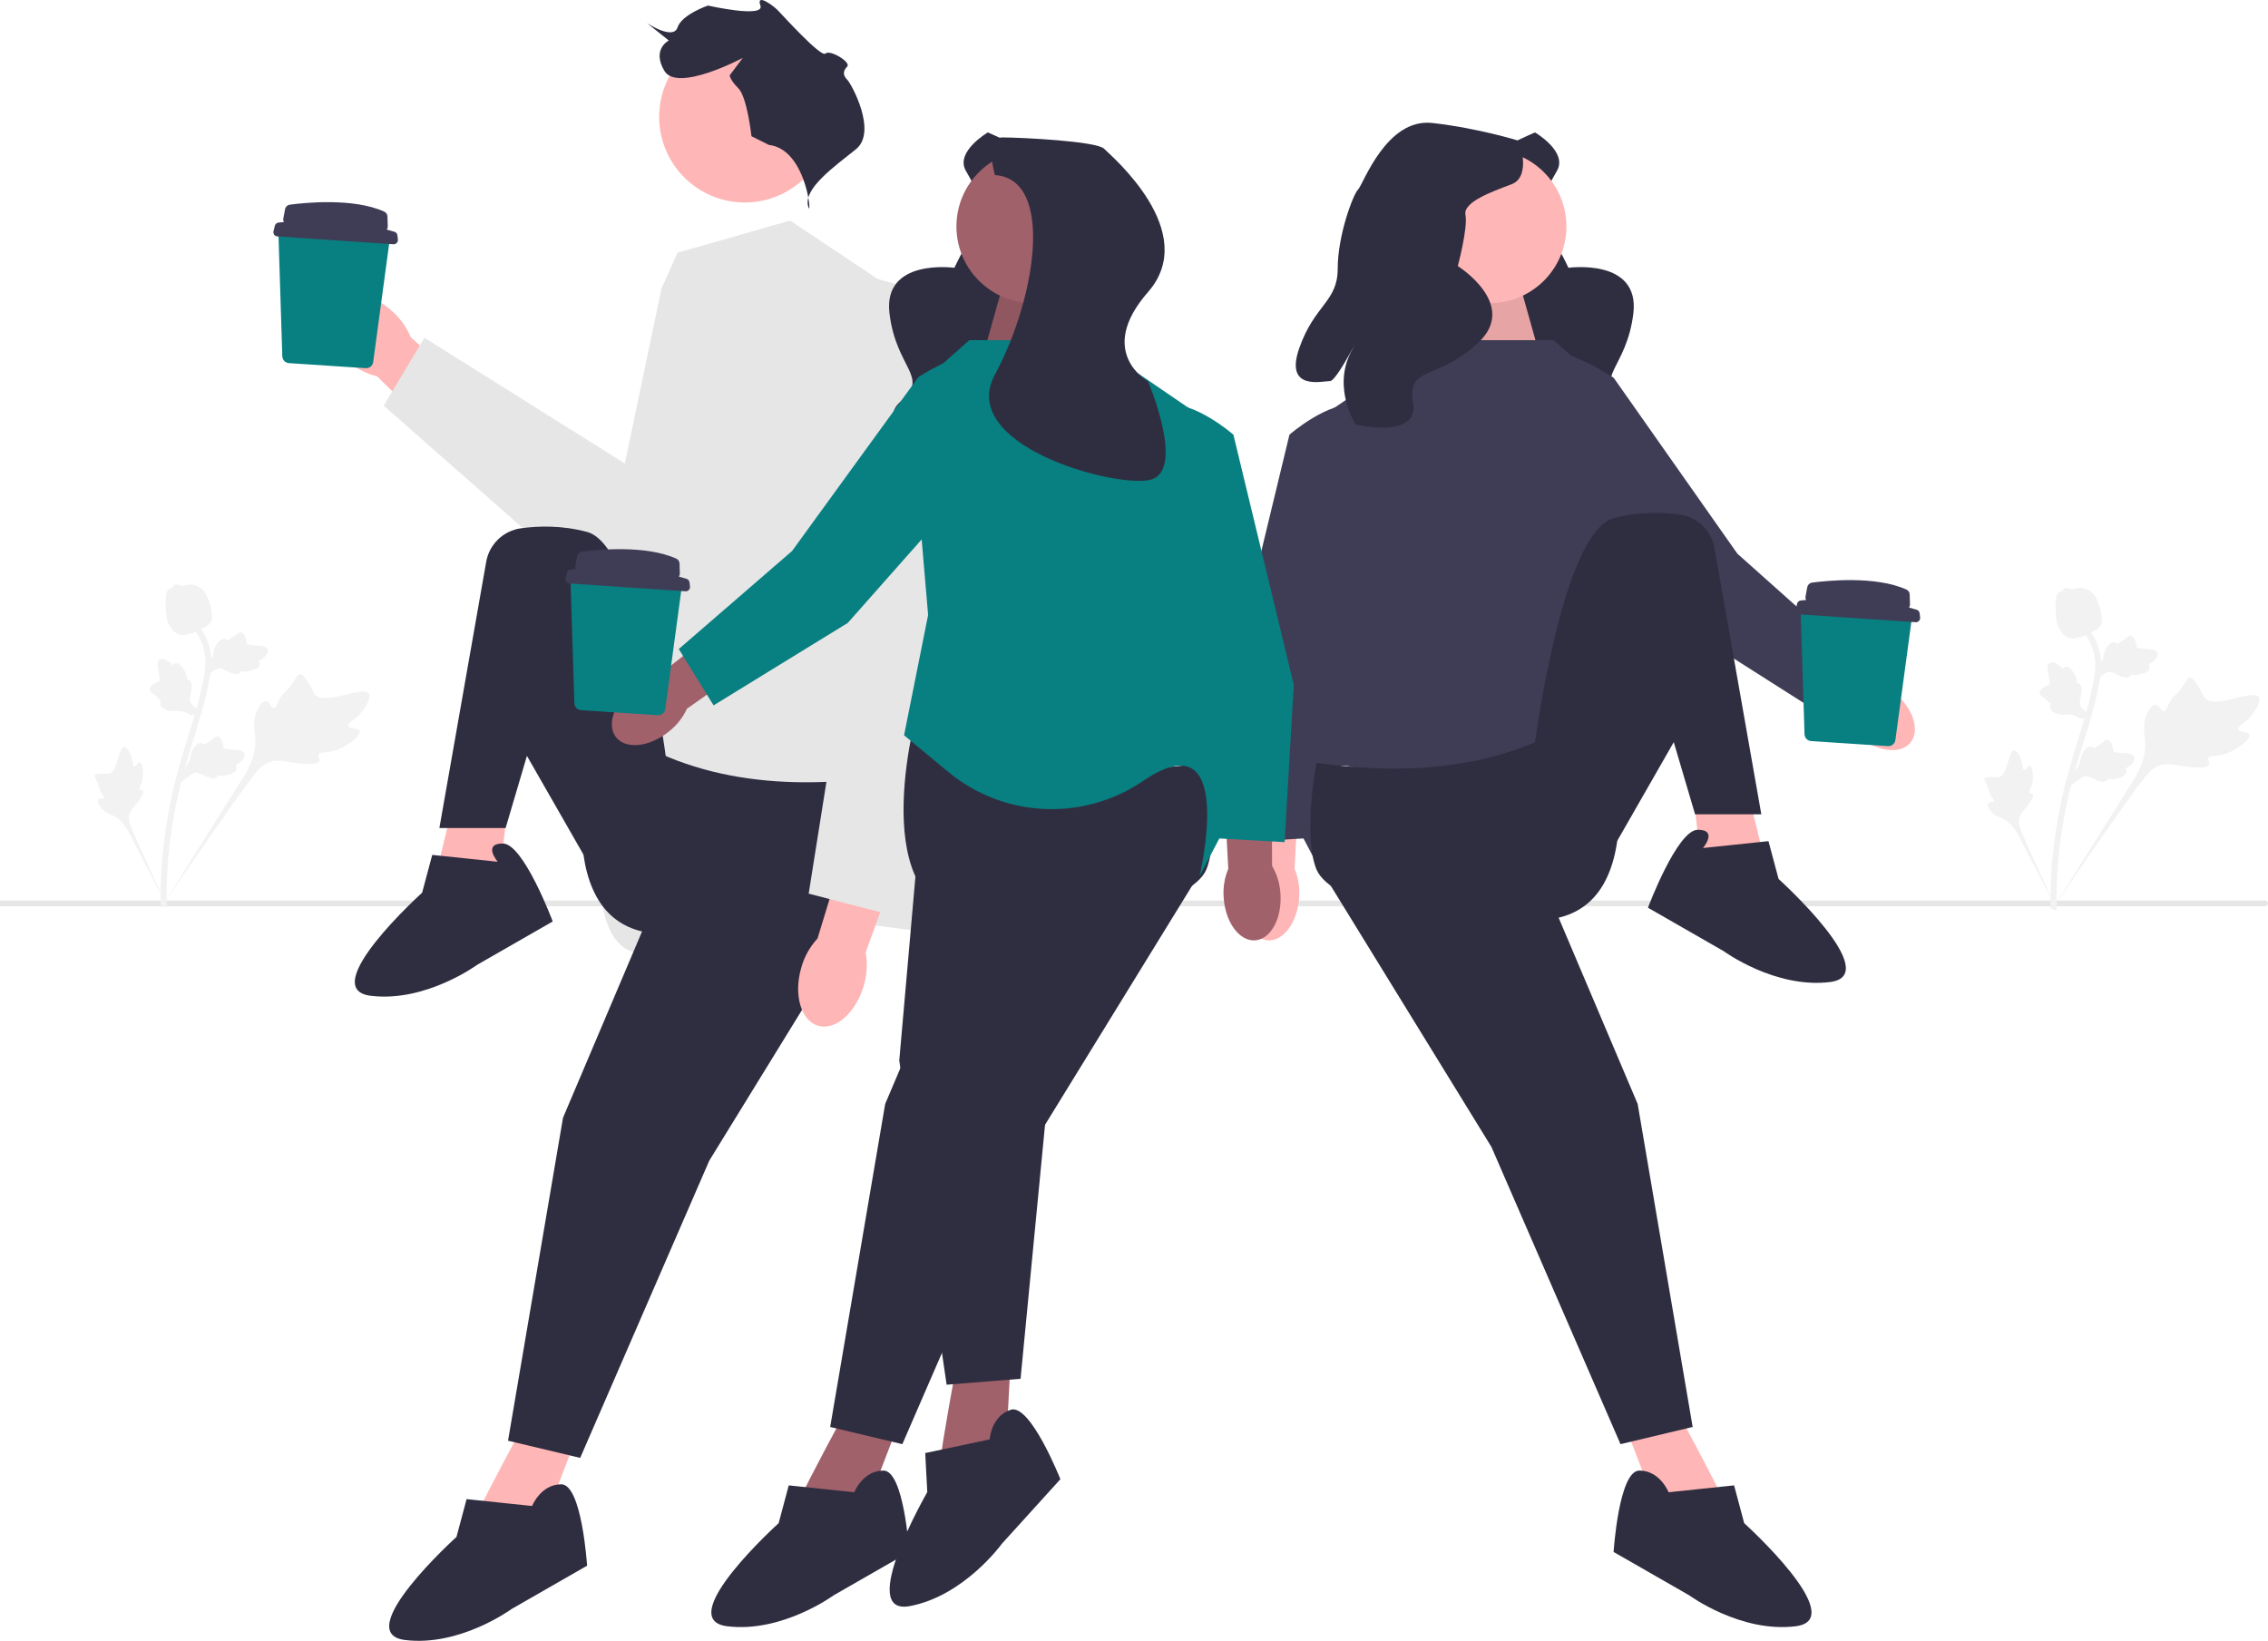
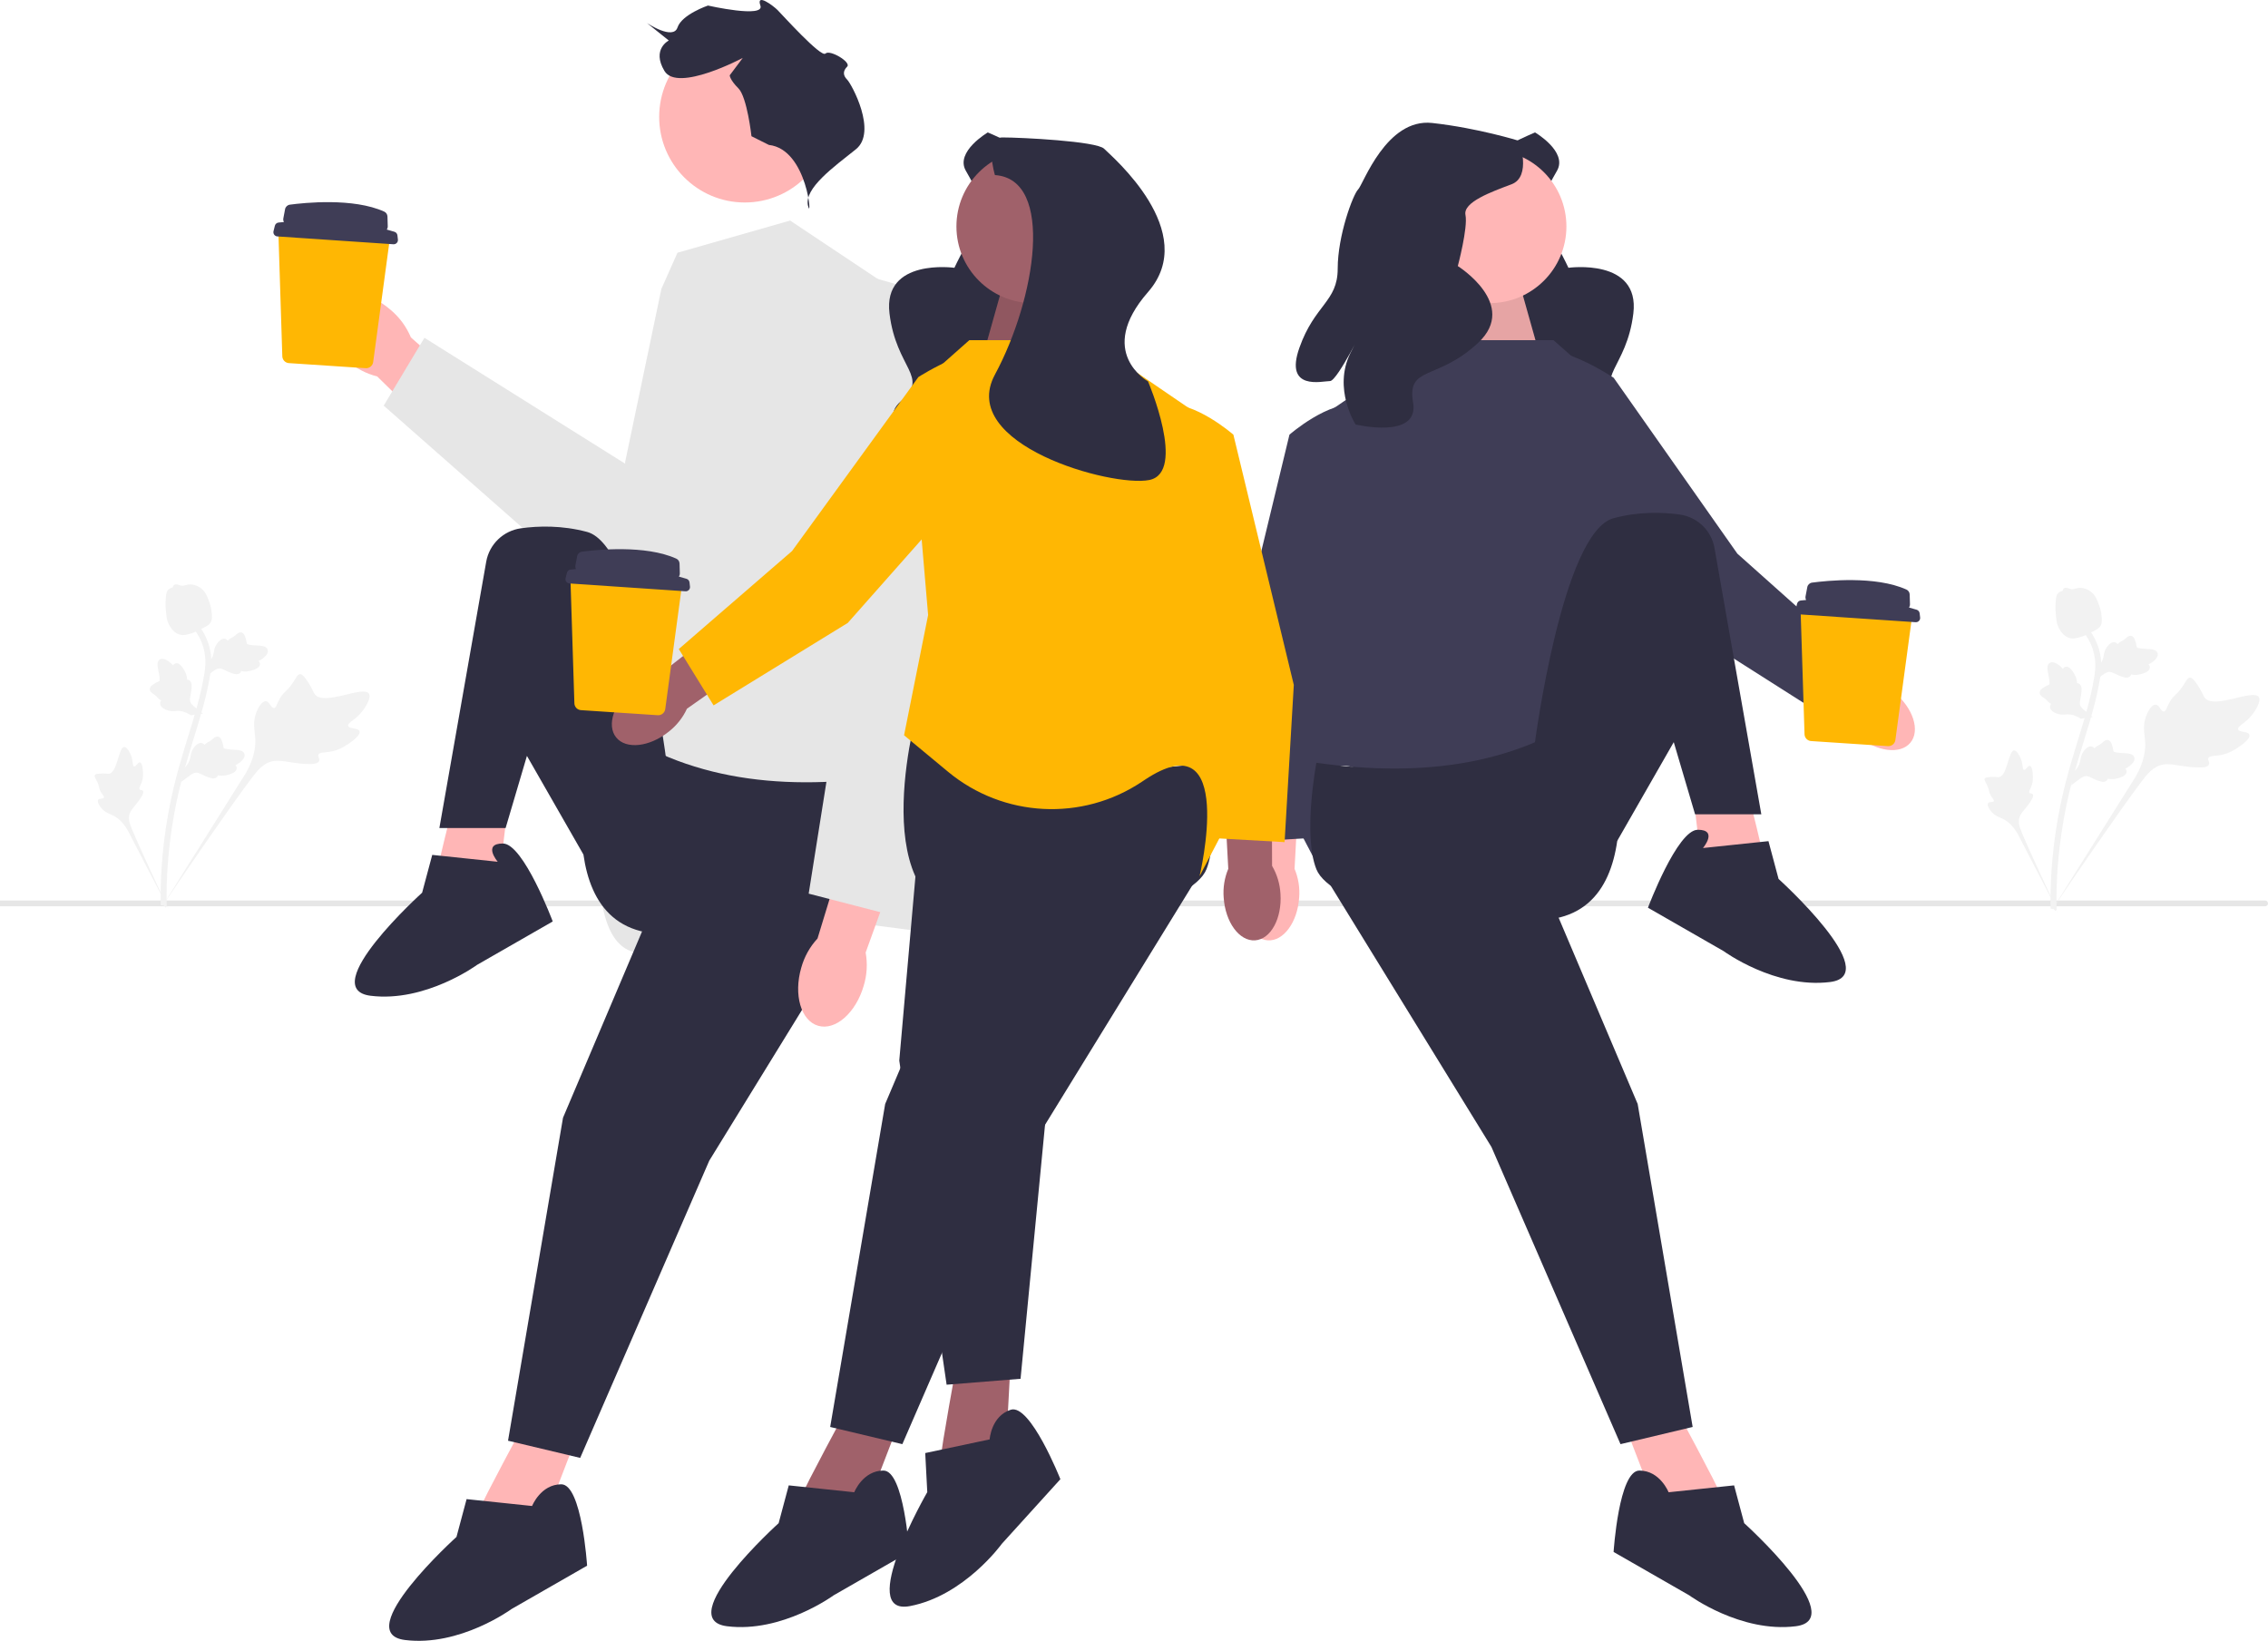
<svg xmlns="http://www.w3.org/2000/svg" width="660.04" height="477.556" viewBox="0 0 660.04 477.556">
  <path d="M660.04,262.93h0c0,.464-.376,.84-.84,.84H0v-1.68H659.2c.464,0,.84,.376,.84,.84Z" fill="#e6e6e6" />
  <g>
    <circle cx="216.748" cy="34.02" r="24.912" fill="#ffb6b6" />
    <path d="M229.949,64.188l-32.791,9.369-4.684,10.54-10.54,50.357v79.634s-12.882,28.106-5.855,52.699c7.511,26.287,33.962-4.74,53.87-1.199,19.909,3.541,51.528,7.054,51.528,7.054l-18.737-85.49-4.684-104.227-28.106-18.737Z" fill="#e6e6e6" />
    <path d="M223.761,42.178l-5.065-2.532s-1.266-11.396-3.799-13.928-2.532-3.799-2.532-3.799l3.799-5.065s-18.993,10.13-22.792,3.799,1.266-8.863,1.266-8.863l-6.331-5.065s7.597,5.065,8.863,1.266,8.863-6.376,8.863-6.376c0,0,16.59,3.754,15.259,0s3.734,.045,5,1.311,12.662,13.928,13.928,12.662,7.597,2.532,6.331,3.799-1.266,2.532,0,3.799,8.863,15.194,2.532,20.259-15.194,11.396-13.928,16.461,0-16.461-11.396-17.727Z" fill="#2f2e41" />
    <g>
-       <path id="uuid-9ec032c4-1053-42c3-862e-530ead60710b-213" d="M100.958,104.899c-6.394-5.512-8.733-13.279-5.224-17.347,3.508-4.069,11.534-2.898,17.93,2.617,2.585,2.168,4.613,4.923,5.915,8.036l26.797,23.696-11.388,12.338-25.208-24.67c-3.271-.829-6.296-2.43-8.822-4.669Z" fill="#ffb6b6" />
+       <path id="uuid-9ec032c4-1053-42c3-862e-530ead60710b-429" d="M100.958,104.899c-6.394-5.512-8.733-13.279-5.224-17.347,3.508-4.069,11.534-2.898,17.93,2.617,2.585,2.168,4.613,4.923,5.915,8.036l26.797,23.696-11.388,12.338-25.208-24.67c-3.271-.829-6.296-2.43-8.822-4.669Z" fill="#ffb6b6" />
      <path d="M192.755,84.499l17.651-1.605,15.48,73.826c2.95,14.067-6.272,27.801-20.409,30.396l-12.722,2.335L111.669,118.058l11.847-19.749,59.797,37.51,9.442-51.32Z" fill="#e6e6e6" />
    </g>
    <g>
      <path d="M153.349,412.812s-14,26-13,25,18,5,18,5l10-26-15-4Z" fill="#ffb6b6" />
      <path d="M132.685,230.817s-7.167,28.647-6.444,27.431,18.677,.414,18.677,.414l3.29-27.662-15.523-.183Z" fill="#ffb6b6" />
      <path d="M257.349,226c-31.638,4.445-60.215,.569-83.5-17.688,0,0-17,57,14,63s65.5-4.312,69.5-14.312,0-31,0-31Z" fill="#2f2e41" />
      <polygon points="198.349 244 163.849 325.312 147.849 419.312 168.849 424.312 206.412 337.812 257.349 255 198.349 244" fill="#2f2e41" />
      <path d="M193.849,220.812s-8-62-23-66c-7.313-1.95-14.15-1.761-19.237-1.055-5.128,.711-9.215,4.629-10.112,9.728l-13.631,77.515h19.276l6.205-21,16.5,28.812,24-28Z" fill="#2f2e41" />
      <path d="M144.849,250.812l-19.059-2-2.941,11s-31,28-15,30c16,2,31-9,31-9l22.01-12.626s-8.51-22.687-14.51-22.687-1.5,5.312-1.5,5.312Z" fill="#2f2e41" />
      <path d="M154.849,438.312l-19.059-2-2.941,11s-31,28-15,30,31-9,31-9l22.01-12.626s-1.51-23.687-7.51-23.687c-6,0-8.5,6.312-8.5,6.312Z" fill="#2f2e41" />
    </g>
    <g>
-       <path id="uuid-0c2c35cf-ee7e-4b84-8f52-274d32364181-214" d="M251.351,286.928c-2.298,7.881-8.227,13.084-13.243,11.621-5.016-1.463-7.217-9.038-4.917-16.922,.876-3.162,2.495-6.068,4.724-8.476l10.158-33.271,15.511,5.1-11.661,32.258c.586,3.229,.389,6.552-.573,9.69Z" fill="#ffb6b6" />
+       <path id="uuid-0c2c35cf-ee7e-4b84-8f52-274d32364181-430" d="M251.351,286.928c-2.298,7.881-8.227,13.084-13.243,11.621-5.016-1.463-7.217-9.038-4.917-16.922,.876-3.162,2.495-6.068,4.724-8.476l10.158-33.271,15.511,5.1-11.661,32.258c.586,3.229,.389,6.552-.573,9.69Z" fill="#ffb6b6" />
      <path d="M262.088,83.07l-8.088-2.281v0c-7.627,15.174-10.906,32.163-9.476,49.086l3.992,47.22-13.171,82.998,25.816,6.679,20.344-104.158-19.417-79.543Z" fill="#e6e6e6" />
    </g>
  </g>
  <g>
    <path d="M104.627,212.836c-.354-1.084-3.039-.607-3.296-1.576-.257-.966,2.319-1.776,4.295-4.498,.356-.491,2.601-3.584,1.74-4.886-1.632-2.466-12.988,3.676-15.714,.229-.598-.756-.844-2.055-2.626-4.472-.709-.961-1.164-1.426-1.707-1.412-.771,.019-1.047,.984-2.259,2.732-1.818,2.621-2.474,2.292-3.671,4.439-.889,1.594-.994,2.613-1.635,2.673-.907,.085-1.282-1.9-2.39-1.977-1.131-.079-2.263,1.882-2.824,3.415-1.053,2.875-.401,5.073-.256,7.263,.157,2.38-.212,5.864-2.798,10.336l-24.392,38.862c5.238-7.922,20.108-29.526,26.099-37.45,1.729-2.288,3.588-4.585,6.449-5.017,2.754-.416,6.105,.947,10.782,.867,.546-.009,2.066-.054,2.436-.86,.306-.666-.453-1.245-.177-1.871,.37-.84,2.037-.48,4.308-1.037,1.601-.393,2.689-1.043,3.625-1.602,.282-.169,4.484-2.714,4.012-4.157h-0Z" fill="#f2f2f2" />
    <path d="M40.741,221.909c-.634-.139-1.175,1.316-1.725,1.163-.548-.153-.202-1.651-.968-3.406-.138-.317-1.009-2.311-1.896-2.264-1.681,.089-1.943,7.435-4.421,7.779-.544,.075-1.252-.179-2.953-.001-.676,.071-1.036,.16-1.186,.431-.213,.384,.181,.798,.689,1.897,.762,1.648,.411,1.875,1.119,3.082,.526,.896,.995,1.242,.84,1.574-.22,.47-1.302,.081-1.66,.603-.365,.532,.271,1.654,.861,2.371,1.107,1.346,2.374,1.66,3.491,2.221,1.213,.61,2.817,1.796,4.266,4.355l12.036,23.184c-2.377-4.857-8.69-18.388-10.85-23.615-.624-1.509-1.215-3.084-.602-4.613,.59-1.472,2.226-2.723,3.537-5.042,.153-.271,.57-1.03,.281-1.444-.239-.342-.742-.137-.97-.453-.305-.424,.352-1.138,.734-2.414,.269-.899,.264-1.621,.26-2.241-.001-.187-.038-2.984-.882-3.169v0Z" fill="#f2f2f2" />
    <path d="M52.749,227.566l.378-3.493,.232-.219c1.074-1.015,1.745-2.089,1.997-3.196,.04-.176,.071-.354,.103-.535,.126-.718,.282-1.611,.972-2.538,.386-.517,1.409-1.684,2.463-1.276,.285,.107,.477,.291,.61,.487,.033-.034,.068-.068,.104-.105,.455-.443,.774-.605,1.081-.761,.236-.12,.479-.244,.891-.573,.181-.144,.326-.275,.447-.384,.37-.33,.843-.717,1.491-.564,.687,.188,.923,.843,1.079,1.277,.279,.774,.365,1.306,.422,1.659,.02,.129,.044,.274,.062,.321,.15,.379,2.038,.477,2.748,.518,1.597,.087,2.978,.162,3.31,1.255,.238,.782-.258,1.635-1.519,2.603-.393,.301-.785,.509-1.127,.664,.21,.199,.378,.469,.388,.838h0c.023,.872-.872,1.542-2.659,1.993-.444,.113-1.042,.263-1.823,.226-.368-.018-.691-.075-.966-.127-.041,.157-.116,.32-.252,.474-.398,.455-1.04,.571-1.912,.314-.963-.268-1.723-.633-2.395-.954-.586-.279-1.092-.518-1.516-.583-.789-.11-1.525,.377-2.405,1.025l-2.206,1.655h-0Z" fill="#f2f2f2" />
    <path d="M59.045,207.671l-3.475,.52-.271-.169c-1.254-.781-2.464-1.158-3.598-1.121-.18,.006-.36,.021-.544,.036-.727,.061-1.63,.136-2.702-.296-.598-.243-1.987-.935-1.859-2.059,.031-.302,.161-.535,.316-.714-.041-.024-.083-.048-.128-.075-.544-.328-.781-.595-1.01-.853-.176-.198-.357-.402-.781-.717-.186-.138-.348-.245-.485-.335-.413-.274-.907-.634-.924-1.299,.007-.712,.582-1.106,.962-1.368,.678-.466,1.171-.684,1.498-.829,.12-.052,.254-.112,.295-.142,.328-.242-.056-2.092-.196-2.79-.321-1.566-.599-2.922,.374-3.52,.696-.429,1.647-.165,2.903,.809,.391,.304,.691,.631,.928,.922,.139-.254,.358-.485,.712-.588h0c.838-.244,1.712,.452,2.602,2.066,.222,.401,.519,.941,.681,1.707,.076,.361,.103,.687,.122,.966,.162-0,.339,.031,.522,.123,.541,.269,.816,.861,.789,1.77-.015,.999-.175,1.828-.315,2.558-.121,.638-.224,1.188-.18,1.614,.093,.791,.751,1.379,1.602,2.066l2.16,1.714h-0Z" fill="#f2f2f2" />
    <path d="M59.513,197.237l.378-3.493,.232-.219c1.074-1.015,1.745-2.089,1.997-3.196,.04-.176,.071-.354,.103-.535,.126-.718,.282-1.611,.972-2.538,.386-.517,1.409-1.684,2.463-1.276,.285,.107,.477,.291,.61,.487,.033-.034,.068-.068,.104-.105,.455-.443,.774-.605,1.081-.761,.236-.12,.479-.244,.891-.573,.181-.144,.326-.275,.447-.384,.37-.33,.843-.717,1.491-.564,.687,.188,.923,.843,1.079,1.277,.279,.774,.365,1.306,.422,1.659,.02,.129,.044,.274,.062,.321,.15,.379,2.038,.477,2.748,.518,1.597,.087,2.978,.162,3.31,1.255,.238,.782-.258,1.635-1.519,2.603-.393,.301-.785,.509-1.127,.664,.21,.199,.378,.469,.388,.838h0c.023,.872-.872,1.542-2.659,1.993-.444,.113-1.042,.263-1.823,.226-.368-.018-.691-.075-.966-.127-.041,.157-.116,.32-.252,.474-.398,.455-1.04,.571-1.912,.314-.963-.268-1.723-.633-2.395-.954-.586-.279-1.092-.518-1.516-.583-.789-.11-1.525,.377-2.405,1.025l-2.206,1.655h-0Z" fill="#f2f2f2" />
    <path d="M48.247,264.162l-.614-.607,.011-.863-.011,.863-.854-.09c.004-.08-.002-.268-.008-.561-.033-1.607-.135-6.497,.546-14.011,.475-5.245,1.27-10.569,2.362-15.827,1.093-5.266,2.228-9.185,3.14-12.334,.688-2.375,1.382-4.628,2.06-6.823,1.809-5.863,3.516-11.402,4.574-17.719,.237-1.41,.728-4.346-.278-7.811-.584-2.01-1.584-3.901-2.972-5.62l1.344-1.085c1.532,1.9,2.638,3.995,3.286,6.226,1.116,3.842,.58,7.04,.323,8.577-1.076,6.429-2.801,12.021-4.628,17.941-.674,2.187-1.366,4.43-2.051,6.795-.903,3.12-2.028,7.005-3.107,12.203-1.079,5.195-1.864,10.454-2.334,15.633-.672,7.419-.571,12.237-.538,13.819,.017,.845,.021,1.022-.251,1.295v-0Z" fill="#f2f2f2" />
    <path d="M52.514,184.745c-.069-.015-.139-.033-.208-.053-1.418-.397-2.555-1.553-3.381-3.433-.387-.884-.478-1.815-.66-3.671-.029-.286-.155-1.734,0-3.653,.101-1.254,.236-1.758,.577-2.153,.379-.441,.89-.693,1.429-.82,.015-.166,.069-.328,.177-.482,.444-.639,1.187-.376,1.59-.24,.203,.073,.456,.166,.741,.214,.447,.077,.715-.001,1.119-.118,.387-.112,.868-.252,1.533-.24,1.312,.018,2.284,.608,2.604,.802,1.687,1.014,2.269,2.631,2.943,4.503,.134,.375,.578,1.732,.682,3.479,.075,1.26-.09,1.776-.28,2.145-.387,.758-.979,1.11-2.449,1.85-1.536,.775-2.306,1.163-2.938,1.362-1.47,.462-2.393,.751-3.479,.509v0Z" fill="#f2f2f2" />
  </g>
  <path d="M446.733,38.543s9.537,5.593,6.409,11.124-7.488,13.065-4.53,15.438c2.958,2.373,7.842,12.834,7.842,12.834,0,0,20.845-2.911,18.888,13.281-1.957,16.193-11.75,18.4-3.356,25.524,8.394,7.124-8.724,15.643-8.724,15.643,0,0-11.817-3.682-14.513-15.007s2.403,8.659,.693,10.091-8.351,10.877-13.05-1.68c-4.699-12.557-.046-17.425-6.255-24.836s-10.43-19.397-10.245-21.493-7.102-21.215,4.114-28.672c11.216-7.457,22.725-12.248,22.725-12.248Z" fill="#2f2e41" />
  <g>
-     <path id="uuid-40eda929-ef4c-4923-ad7d-cda70967e632-215" d="M540.67,214.233c5.537,4.583,12.39,5.44,15.305,1.916,2.916-3.524,.79-10.095-4.749-14.678-2.188-1.861-4.789-3.171-7.587-3.821l-23.706-19.12-8.735,11.316,24.297,17.648c1.162,2.628,2.936,4.939,5.175,6.74Z" fill="#ffb6b6" />
+     <path id="uuid-40eda929-ef4c-4923-ad7d-cda70967e632-431" d="M540.67,214.233c5.537,4.583,12.39,5.44,15.305,1.916,2.916-3.524,.79-10.095-4.749-14.678-2.188-1.861-4.789-3.171-7.587-3.821l-23.706-19.12-8.735,11.316,24.297,17.648c1.162,2.628,2.936,4.939,5.175,6.74Z" fill="#ffb6b6" />
    <path d="M469.622,109.958s-18.603-12.441-24.695-6.341c-6.092,6.101-4.637,21.338-4.637,21.338l48.786,56.856,38.685,24.59,10.373-16.243-32.523-29.021-35.988-51.179Z" fill="#3f3d56" />
  </g>
  <polygon points="442.353 83.008 449.103 107 412.055 107 424.255 77.438 442.353 83.008" fill="#ffb6b6" />
  <polygon points="442.353 83.008 449.103 107 412.055 107 424.255 77.438 442.353 83.008" opacity=".1" />
  <g>
-     <path id="uuid-c7296f43-523d-4c33-91d5-0d02a2c7186e-216" d="M361.56,260.149c-.478,7.171,2.834,13.231,7.398,13.535s8.65-5.263,9.128-12.437c.23-2.863-.229-5.74-1.339-8.389l1.643-30.411-14.287-.467-.102,30.029c-1.452,2.479-2.289,5.271-2.44,8.14Z" fill="#ffb6b6" />
+     <path id="uuid-c7296f43-523d-4c33-91d5-0d02a2c7186e-432" d="M361.56,260.149c-.478,7.171,2.834,13.231,7.398,13.535s8.65-5.263,9.128-12.437c.23-2.863-.229-5.74-1.339-8.389l1.643-30.411-14.287-.467-.102,30.029c-1.452,2.479-2.289,5.271-2.44,8.14Z" fill="#ffb6b6" />
    <path d="M404.581,141.531s-.79-22.366-9.302-23.739-20.02,8.72-20.02,8.72l-17.581,72.826,2.682,45.76,19.242-1.087,4.516-43.354,20.462-59.125Z" fill="#3f3d56" />
  </g>
  <path d="M487.103,408.812s14,26,13,25-18,5-18,5l-10-26,15-4Z" fill="#ffb6b6" />
  <path d="M507.766,226.817s7.167,28.647,6.444,27.431-18.677,.414-18.677,.414l-3.29-27.662,15.523-.183Z" fill="#ffb6b6" />
  <path d="M452.103,99h-34.953l-38.047,26-11,91,6,18,11,21s-11-46,16-28,29,21,29,21l36-18,13.5-74.5-10-41-17.5-15.5Z" fill="#3f3d56" />
  <path d="M383.103,222c31.638,4.445,60.215,.569,83.5-17.688,0,0,17,57-14,63-31,6-65.5-4.312-69.5-14.312-4-10,0-31,0-31Z" fill="#2f2e41" />
  <polygon points="442.103 240 476.603 321.312 492.603 415.312 471.603 420.312 434.04 333.812 383.103 251 442.103 240" fill="#2f2e41" />
  <path d="M446.603,216.812s8-62,23-66c7.313-1.95,14.15-1.761,19.237-1.055,5.128,.711,9.215,4.629,10.112,9.728l13.631,77.515h-19.276l-6.205-21-16.5,28.812-24-28Z" fill="#2f2e41" />
  <path d="M495.603,246.812l19.059-2,2.941,11s31,28,15,30c-16,2-31-9-31-9l-22.01-12.626s8.51-22.687,14.51-22.687,1.5,5.312,1.5,5.312Z" fill="#2f2e41" />
  <path d="M485.603,434.312l19.059-2,2.941,11s31,28,15,30c-16,2-31-9-31-9l-22.01-12.626s1.51-23.687,7.51-23.687,8.5,6.312,8.5,6.312Z" fill="#2f2e41" />
  <circle cx="433.551" cy="65.911" r="22.311" fill="#ffb6b6" />
  <path d="M442.103,40.997s3.718,10.412-2.231,12.643-14.13,5.206-13.386,8.924-2.231,14.874-2.231,14.874c0,0,17.849,11.155,5.949,22.311-11.899,11.155-20.823,6.559-18.964,17.409s-16.733,6.389-16.733,6.389c0,0-6.693-10.412-1.487-20.823,5.206-10.412-3.718,8.181-5.949,8.181s-13.386,2.975-8.924-9.668,11.155-13.386,11.155-23.054c0-9.668,4.462-21.567,5.949-23.054s8.181-20.823,21.567-19.336,25.285,5.206,25.285,5.206Z" fill="#2f2e41" />
  <path d="M247.103,408.812s-14,26-13,25,18,5,18,5l10-26-15-4Z" fill="#a0616a" />
  <path d="M351.103,222c-31.638,4.445-60.215,.569-83.5-17.688,0,0-17,57,14,63,31,6,65.5-4.312,69.5-14.312s0-31,0-31Z" fill="#2f2e41" />
  <polygon points="292.103 240 257.603 321.312 241.603 415.312 262.603 420.312 300.166 333.812 351.103 251 292.103 240" fill="#2f2e41" />
  <path d="M248.603,434.312l-19.059-2-2.941,11s-31,28-15,30,31-9,31-9l22.01-12.626s-1.51-23.687-7.51-23.687-8.5,6.312-8.5,6.312Z" fill="#2f2e41" />
  <path d="M278.714,395.133s-5.296,29.051-4.653,27.791,18.665-.797,18.665-.797l1.491-27.817-15.502,.823Z" fill="#a0616a" />
  <polygon points="269.44 220.672 261.708 308.662 275.488 403.013 297.006 401.29 306.051 307.421 328.956 212.934 269.44 220.672" fill="#2f2e41" />
  <path d="M288.008,418.927l-18.746,3.977,.596,11.371s-20.85,36.198-5.013,33.164c15.837-3.034,26.711-18.125,26.711-18.125l17.041-18.8s-8.744-22.065-14.451-20.214-6.138,8.627-6.138,8.627Z" fill="#2f2e41" />
  <path d="M287.472,38.543s-9.537,5.593-6.409,11.124,7.488,13.065,4.53,15.438-7.842,12.834-7.842,12.834c0,0-20.845-2.911-18.888,13.281s11.75,18.4,3.356,25.524c-8.394,7.124,8.724,15.643,8.724,15.643,0,0,11.817-3.682,14.513-15.007s-2.403,8.659-.693,10.091,8.351,10.877,13.05-1.68,.046-17.425,6.255-24.836c6.209-7.411,10.43-19.397,10.245-21.493s7.102-21.215-4.114-28.672c-11.216-7.457-22.725-12.248-22.725-12.248Z" fill="#2f2e41" />
  <polygon points="291.853 83.008 285.103 107 322.15 107 309.951 77.438 291.853 83.008" fill="#a0616a" />
  <polygon points="291.853 83.008 285.103 107 322.15 107 309.951 77.438 291.853 83.008" opacity=".1" />
  <g>
-     <path id="uuid-30591428-cd87-4ca8-90c0-8a5e265d7e31-217" d="M372.645,260.149c.478,7.171-2.834,13.231-7.398,13.535s-8.65-5.263-9.128-12.437c-.23-2.863,.229-5.74,1.339-8.389l-1.643-30.411,14.287-.467,.102,30.029c1.452,2.479,2.289,5.271,2.44,8.14Z" fill="#a0616a" />
-     <path d="M329.624,141.531s.79-22.366,9.302-23.739c8.511-1.373,20.02,8.72,20.02,8.72l17.581,72.826-2.682,45.76-19.242-1.087-4.516-43.354-20.462-59.125Z" fill="#087f81" />
+     <path id="uuid-30591428-cd87-4ca8-90c0-8a5e265d7e31-433" d="M372.645,260.149c.478,7.171-2.834,13.231-7.398,13.535s-8.65-5.263-9.128-12.437c-.23-2.863,.229-5.74,1.339-8.389l-1.643-30.411,14.287-.467,.102,30.029c1.452,2.479,2.289,5.271,2.44,8.14Z" fill="#a0616a" />
+     <path d="M329.624,141.531s.79-22.366,9.302-23.739c8.511-1.373,20.02,8.72,20.02,8.72l17.581,72.826-2.682,45.76-19.242-1.087-4.516-43.354-20.462-59.125Z" fill="#ffb703" />
  </g>
-   <path d="M282.103,99h34.953l38.047,26,11,91-6,18-11,21s11-46-16-28c-.27,.18-.537,.358-.803,.536-17.38,11.609-40.314,10.417-56.402-2.925l-12.795-10.611,7-35-5.5-64.5,17.5-15.5Z" fill="#087f81" />
+   <path d="M282.103,99h34.953l38.047,26,11,91-6,18-11,21s11-46-16-28c-.27,.18-.537,.358-.803,.536-17.38,11.609-40.314,10.417-56.402-2.925l-12.795-10.611,7-35-5.5-64.5,17.5-15.5Z" fill="#ffb703" />
  <g>
-     <path id="uuid-53b096d6-03cc-438c-8f9a-f5acbbdd06bd-218" d="M194.642,212.93c-5.606,4.498-12.471,5.251-15.333,1.683-2.862-3.568-.637-10.106,4.972-14.604,2.216-1.828,4.837-3.098,7.644-3.705l23.993-18.758,8.562,11.447-24.562,17.276c-1.202,2.61-3.011,4.894-5.277,6.661Z" fill="#a0616a" />
-     <path d="M267.266,109.746s18.79-12.157,24.789-5.965,4.312,21.406,4.312,21.406l-49.644,56.108-39.054,23.999-10.125-16.399,32.96-28.523,36.762-50.626Z" fill="#087f81" />
+     <path id="uuid-53b096d6-03cc-438c-8f9a-f5acbbdd06bd-434" d="M194.642,212.93c-5.606,4.498-12.471,5.251-15.333,1.683-2.862-3.568-.637-10.106,4.972-14.604,2.216-1.828,4.837-3.098,7.644-3.705l23.993-18.758,8.562,11.447-24.562,17.276c-1.202,2.61-3.011,4.894-5.277,6.661Z" fill="#a0616a" />
+     <path d="M267.266,109.746s18.79-12.157,24.789-5.965,4.312,21.406,4.312,21.406l-49.644,56.108-39.054,23.999-10.125-16.399,32.96-28.523,36.762-50.626Z" fill="#ffb703" />
  </g>
  <circle cx="300.654" cy="65.911" r="22.311" fill="#a0616a" />
  <path d="M289.548,50.956s-3.287-10.956,2.191-10.956,27.391,1.096,29.582,3.287,28.121,24.183,12.782,41.713c-15.339,17.53,0,26,0,26,0,0,11.322,26.511,.366,28.702-10.956,2.191-55.898-10.338-44.921-30.678,11.912-22.072,17.455-56.91,0-58.068Z" fill="#2f2e41" />
  <g>
    <path d="M654.627,213.836c-.354-1.084-3.039-.607-3.296-1.576-.257-.966,2.319-1.776,4.295-4.498,.356-.491,2.601-3.584,1.74-4.886-1.632-2.466-12.988,3.676-15.714,.229-.598-.756-.844-2.055-2.626-4.472-.709-.961-1.164-1.426-1.707-1.412-.771,.019-1.047,.984-2.259,2.732-1.818,2.621-2.474,2.292-3.671,4.439-.889,1.594-.994,2.613-1.635,2.673-.907,.085-1.282-1.9-2.39-1.977-1.131-.079-2.263,1.882-2.824,3.415-1.053,2.875-.401,5.073-.256,7.263,.157,2.38-.212,5.864-2.798,10.336l-24.392,38.862c5.238-7.922,20.108-29.526,26.099-37.45,1.729-2.288,3.588-4.585,6.449-5.017,2.754-.416,6.105,.947,10.782,.867,.546-.009,2.066-.054,2.436-.86,.306-.666-.453-1.245-.177-1.871,.37-.84,2.037-.48,4.308-1.037,1.601-.393,2.689-1.043,3.625-1.602,.282-.169,4.484-2.714,4.012-4.157h-0Z" fill="#f2f2f2" />
    <path d="M590.741,222.909c-.634-.139-1.175,1.316-1.725,1.163-.548-.153-.202-1.651-.968-3.406-.138-.317-1.009-2.311-1.896-2.264-1.681,.089-1.943,7.435-4.421,7.779-.544,.075-1.252-.179-2.953-.001-.676,.071-1.036,.16-1.186,.431-.213,.384,.181,.798,.689,1.897,.762,1.648,.411,1.875,1.119,3.082,.526,.896,.995,1.242,.84,1.574-.22,.47-1.302,.081-1.66,.603-.365,.532,.271,1.654,.861,2.371,1.107,1.346,2.374,1.66,3.491,2.221,1.213,.61,2.817,1.796,4.266,4.355l12.036,23.184c-2.377-4.857-8.69-18.388-10.85-23.615-.624-1.509-1.215-3.084-.602-4.613,.59-1.472,2.226-2.723,3.537-5.042,.153-.271,.57-1.03,.281-1.444-.239-.342-.742-.137-.97-.453-.305-.424,.352-1.138,.734-2.414,.269-.899,.264-1.621,.26-2.241-.001-.187-.038-2.984-.882-3.169v0Z" fill="#f2f2f2" />
    <path d="M602.749,228.566l.378-3.493,.232-.219c1.074-1.015,1.745-2.089,1.997-3.196,.04-.176,.071-.354,.103-.535,.126-.718,.282-1.611,.972-2.538,.386-.517,1.409-1.684,2.463-1.276,.285,.107,.477,.291,.61,.487,.033-.034,.068-.068,.104-.105,.455-.443,.774-.605,1.081-.761,.236-.12,.479-.244,.891-.573,.181-.144,.326-.275,.447-.384,.37-.33,.843-.717,1.491-.564,.687,.188,.923,.843,1.079,1.277,.279,.774,.365,1.306,.422,1.659,.02,.129,.044,.274,.062,.321,.15,.379,2.038,.477,2.748,.518,1.597,.087,2.978,.162,3.31,1.255,.238,.782-.258,1.635-1.519,2.603-.393,.301-.785,.509-1.127,.664,.21,.199,.378,.469,.388,.838h0c.023,.872-.872,1.542-2.659,1.993-.444,.113-1.042,.263-1.823,.226-.368-.018-.691-.075-.966-.127-.041,.157-.116,.32-.252,.474-.398,.455-1.04,.571-1.912,.314-.963-.268-1.723-.633-2.395-.954-.586-.279-1.092-.518-1.516-.583-.789-.11-1.525,.377-2.405,1.025l-2.206,1.655h-0Z" fill="#f2f2f2" />
    <path d="M609.045,208.671l-3.475,.52-.271-.169c-1.254-.781-2.464-1.158-3.598-1.121-.18,.006-.36,.021-.544,.036-.727,.061-1.63,.136-2.702-.296-.598-.243-1.987-.935-1.859-2.059,.031-.302,.161-.535,.316-.714-.041-.024-.083-.048-.128-.075-.544-.328-.781-.595-1.01-.853-.176-.198-.357-.402-.781-.717-.186-.138-.348-.245-.485-.335-.413-.274-.907-.634-.924-1.299,.007-.712,.582-1.106,.962-1.368,.678-.466,1.171-.684,1.498-.829,.12-.052,.254-.112,.295-.142,.328-.242-.056-2.092-.196-2.79-.321-1.566-.599-2.922,.374-3.52,.696-.429,1.647-.165,2.903,.809,.391,.304,.691,.631,.928,.922,.139-.254,.358-.485,.712-.588h0c.838-.244,1.712,.452,2.602,2.066,.222,.401,.519,.941,.681,1.707,.076,.361,.103,.687,.122,.966,.162-0,.339,.031,.522,.123,.541,.269,.816,.861,.789,1.77-.015,.999-.175,1.828-.315,2.558-.121,.638-.224,1.188-.18,1.614,.093,.791,.751,1.379,1.602,2.066l2.16,1.714h-0Z" fill="#f2f2f2" />
    <path d="M609.513,198.237l.378-3.493,.232-.219c1.074-1.015,1.745-2.089,1.997-3.196,.04-.176,.071-.354,.103-.535,.126-.718,.282-1.611,.972-2.538,.386-.517,1.409-1.684,2.463-1.276,.285,.107,.477,.291,.61,.487,.033-.034,.068-.068,.104-.105,.455-.443,.774-.605,1.081-.761,.236-.12,.479-.244,.891-.573,.181-.144,.326-.275,.447-.384,.37-.33,.843-.717,1.491-.564,.687,.188,.923,.843,1.079,1.277,.279,.774,.365,1.306,.422,1.659,.02,.129,.044,.274,.062,.321,.15,.379,2.038,.477,2.748,.518,1.597,.087,2.978,.162,3.31,1.255,.238,.782-.258,1.635-1.519,2.603-.393,.301-.785,.509-1.127,.664,.21,.199,.378,.469,.388,.838h0c.023,.872-.872,1.542-2.659,1.993-.444,.113-1.042,.263-1.823,.226-.368-.018-.691-.075-.966-.127-.041,.157-.116,.32-.252,.474-.398,.455-1.04,.571-1.912,.314-.963-.268-1.723-.633-2.395-.954-.586-.279-1.092-.518-1.516-.583-.789-.11-1.525,.377-2.405,1.025l-2.206,1.655h-0Z" fill="#f2f2f2" />
    <path d="M598.247,265.162l-.614-.607,.011-.863-.011,.863-.854-.09c.004-.08-.002-.268-.008-.561-.033-1.607-.135-6.497,.546-14.011,.475-5.245,1.27-10.569,2.362-15.827,1.093-5.266,2.228-9.185,3.14-12.334,.688-2.375,1.382-4.628,2.06-6.823,1.809-5.863,3.516-11.402,4.574-17.719,.237-1.41,.728-4.346-.278-7.811-.584-2.01-1.584-3.901-2.972-5.62l1.344-1.085c1.532,1.9,2.638,3.995,3.286,6.226,1.116,3.842,.58,7.04,.323,8.577-1.076,6.429-2.801,12.021-4.628,17.941-.674,2.187-1.366,4.43-2.051,6.795-.903,3.12-2.028,7.005-3.107,12.203-1.079,5.195-1.864,10.454-2.334,15.633-.672,7.419-.571,12.237-.538,13.819,.017,.845,.021,1.022-.251,1.295v-0Z" fill="#f2f2f2" />
    <path d="M602.514,185.745c-.069-.015-.139-.033-.208-.053-1.418-.397-2.555-1.553-3.381-3.433-.387-.884-.478-1.815-.66-3.671-.029-.286-.155-1.734,0-3.653,.101-1.254,.236-1.758,.577-2.153,.379-.441,.89-.693,1.429-.82,.015-.166,.069-.328,.177-.482,.444-.639,1.187-.376,1.59-.24,.203,.073,.456,.166,.741,.214,.447,.077,.715-.001,1.119-.118,.387-.112,.868-.252,1.533-.24,1.312,.018,2.284,.608,2.604,.802,1.687,1.014,2.269,2.631,2.943,4.503,.134,.375,.578,1.732,.682,3.479,.075,1.26-.09,1.776-.28,2.145-.387,.758-.979,1.11-2.449,1.85-1.536,.775-2.306,1.163-2.938,1.362-1.47,.462-2.393,.751-3.479,.509v0Z" fill="#f2f2f2" />
  </g>
  <g>
-     <path d="M167.16,204.692l-1.128-35.593c-.018-.578,.209-1.14,.623-1.543,.415-.403,.984-.615,1.561-.58l28.244,1.694c.571,.034,1.106,.307,1.469,.748,.363,.441,.527,1.019,.451,1.585l-4.778,35.376c-.145,1.07-1.102,1.853-2.179,1.781l-22.338-1.477c-.227-.015-.442-.065-.642-.146-.738-.298-1.256-1.008-1.282-1.846Z" fill="#087f81" />
+     <path d="M167.16,204.692l-1.128-35.593c-.018-.578,.209-1.14,.623-1.543,.415-.403,.984-.615,1.561-.58l28.244,1.694c.571,.034,1.106,.307,1.469,.748,.363,.441,.527,1.019,.451,1.585l-4.778,35.376c-.145,1.07-1.102,1.853-2.179,1.781l-22.338-1.477c-.227-.015-.442-.065-.642-.146-.738-.298-1.256-1.008-1.282-1.846Z" fill="#ffb703" />
    <path d="M166.066,165.77c.395-.042,.924-.093,1.56-.146-.17-.316-.239-.69-.167-1.074l.504-2.666c.131-.692,.688-1.222,1.386-1.316,4.159-.556,18.463-2.065,27.47,2.021,.564,.256,.926,.817,.944,1.436l.082,2.844c.01,.352-.092,.678-.271,.948,.749,.201,1.495,.414,2.235,.646,.464,.145,.796,.555,.852,1.038l.14,1.212c.089,.769-.541,1.43-1.314,1.378l-33.766-2.28c-.768-.052-1.304-.785-1.119-1.533l.389-1.573c.125-.507,.554-.88,1.073-.934Z" fill="#3f3d56" />
  </g>
  <g>
-     <path d="M82.16,103.692l-1.128-35.593c-.018-.578,.209-1.14,.623-1.543,.415-.403,.984-.615,1.561-.58l28.244,1.694c.571,.034,1.106,.307,1.469,.748,.363,.441,.527,1.019,.451,1.585l-4.778,35.376c-.145,1.07-1.102,1.853-2.179,1.781l-22.338-1.477c-.227-.015-.442-.065-.642-.146-.738-.298-1.256-1.008-1.282-1.846Z" fill="#087f81" />
+     <path d="M82.16,103.692l-1.128-35.593c-.018-.578,.209-1.14,.623-1.543,.415-.403,.984-.615,1.561-.58l28.244,1.694c.571,.034,1.106,.307,1.469,.748,.363,.441,.527,1.019,.451,1.585l-4.778,35.376c-.145,1.07-1.102,1.853-2.179,1.781l-22.338-1.477c-.227-.015-.442-.065-.642-.146-.738-.298-1.256-1.008-1.282-1.846Z" fill="#ffb703" />
    <path d="M81.066,64.77c.395-.042,.924-.093,1.56-.146-.17-.316-.239-.69-.167-1.074l.504-2.666c.131-.692,.688-1.222,1.386-1.316,4.159-.556,18.463-2.065,27.47,2.021,.564,.256,.926,.817,.944,1.436l.082,2.844c.01,.352-.092,.678-.271,.948,.749,.201,1.495,.414,2.235,.646,.464,.145,.796,.555,.852,1.038l.14,1.212c.089,.769-.541,1.43-1.314,1.378l-33.766-2.28c-.768-.052-1.304-.785-1.119-1.533l.389-1.573c.125-.507,.554-.88,1.073-.934Z" fill="#3f3d56" />
  </g>
  <g>
-     <path d="M525.16,213.692l-1.128-35.593c-.018-.578,.209-1.14,.623-1.543,.415-.403,.984-.615,1.561-.58l28.244,1.694c.571,.034,1.106,.307,1.469,.748,.363,.441,.527,1.019,.451,1.585l-4.778,35.376c-.145,1.07-1.102,1.853-2.179,1.781l-22.338-1.477c-.227-.015-.442-.065-.642-.146-.738-.298-1.256-1.008-1.282-1.846Z" fill="#087f81" />
+     <path d="M525.16,213.692l-1.128-35.593c-.018-.578,.209-1.14,.623-1.543,.415-.403,.984-.615,1.561-.58l28.244,1.694c.571,.034,1.106,.307,1.469,.748,.363,.441,.527,1.019,.451,1.585l-4.778,35.376c-.145,1.07-1.102,1.853-2.179,1.781l-22.338-1.477c-.227-.015-.442-.065-.642-.146-.738-.298-1.256-1.008-1.282-1.846Z" fill="#ffb703" />
    <path d="M524.066,174.77c.395-.042,.924-.093,1.56-.146-.17-.316-.239-.69-.167-1.074l.504-2.666c.131-.692,.688-1.222,1.386-1.316,4.159-.556,18.463-2.065,27.47,2.021,.564,.256,.926,.817,.944,1.436l.082,2.844c.01,.352-.092,.678-.271,.948,.749,.201,1.495,.414,2.235,.646,.464,.145,.796,.555,.852,1.038l.14,1.212c.089,.769-.541,1.43-1.314,1.378l-33.766-2.28c-.768-.052-1.304-.785-1.119-1.533l.389-1.573c.125-.507,.554-.88,1.073-.934Z" fill="#3f3d56" />
  </g>
</svg>
